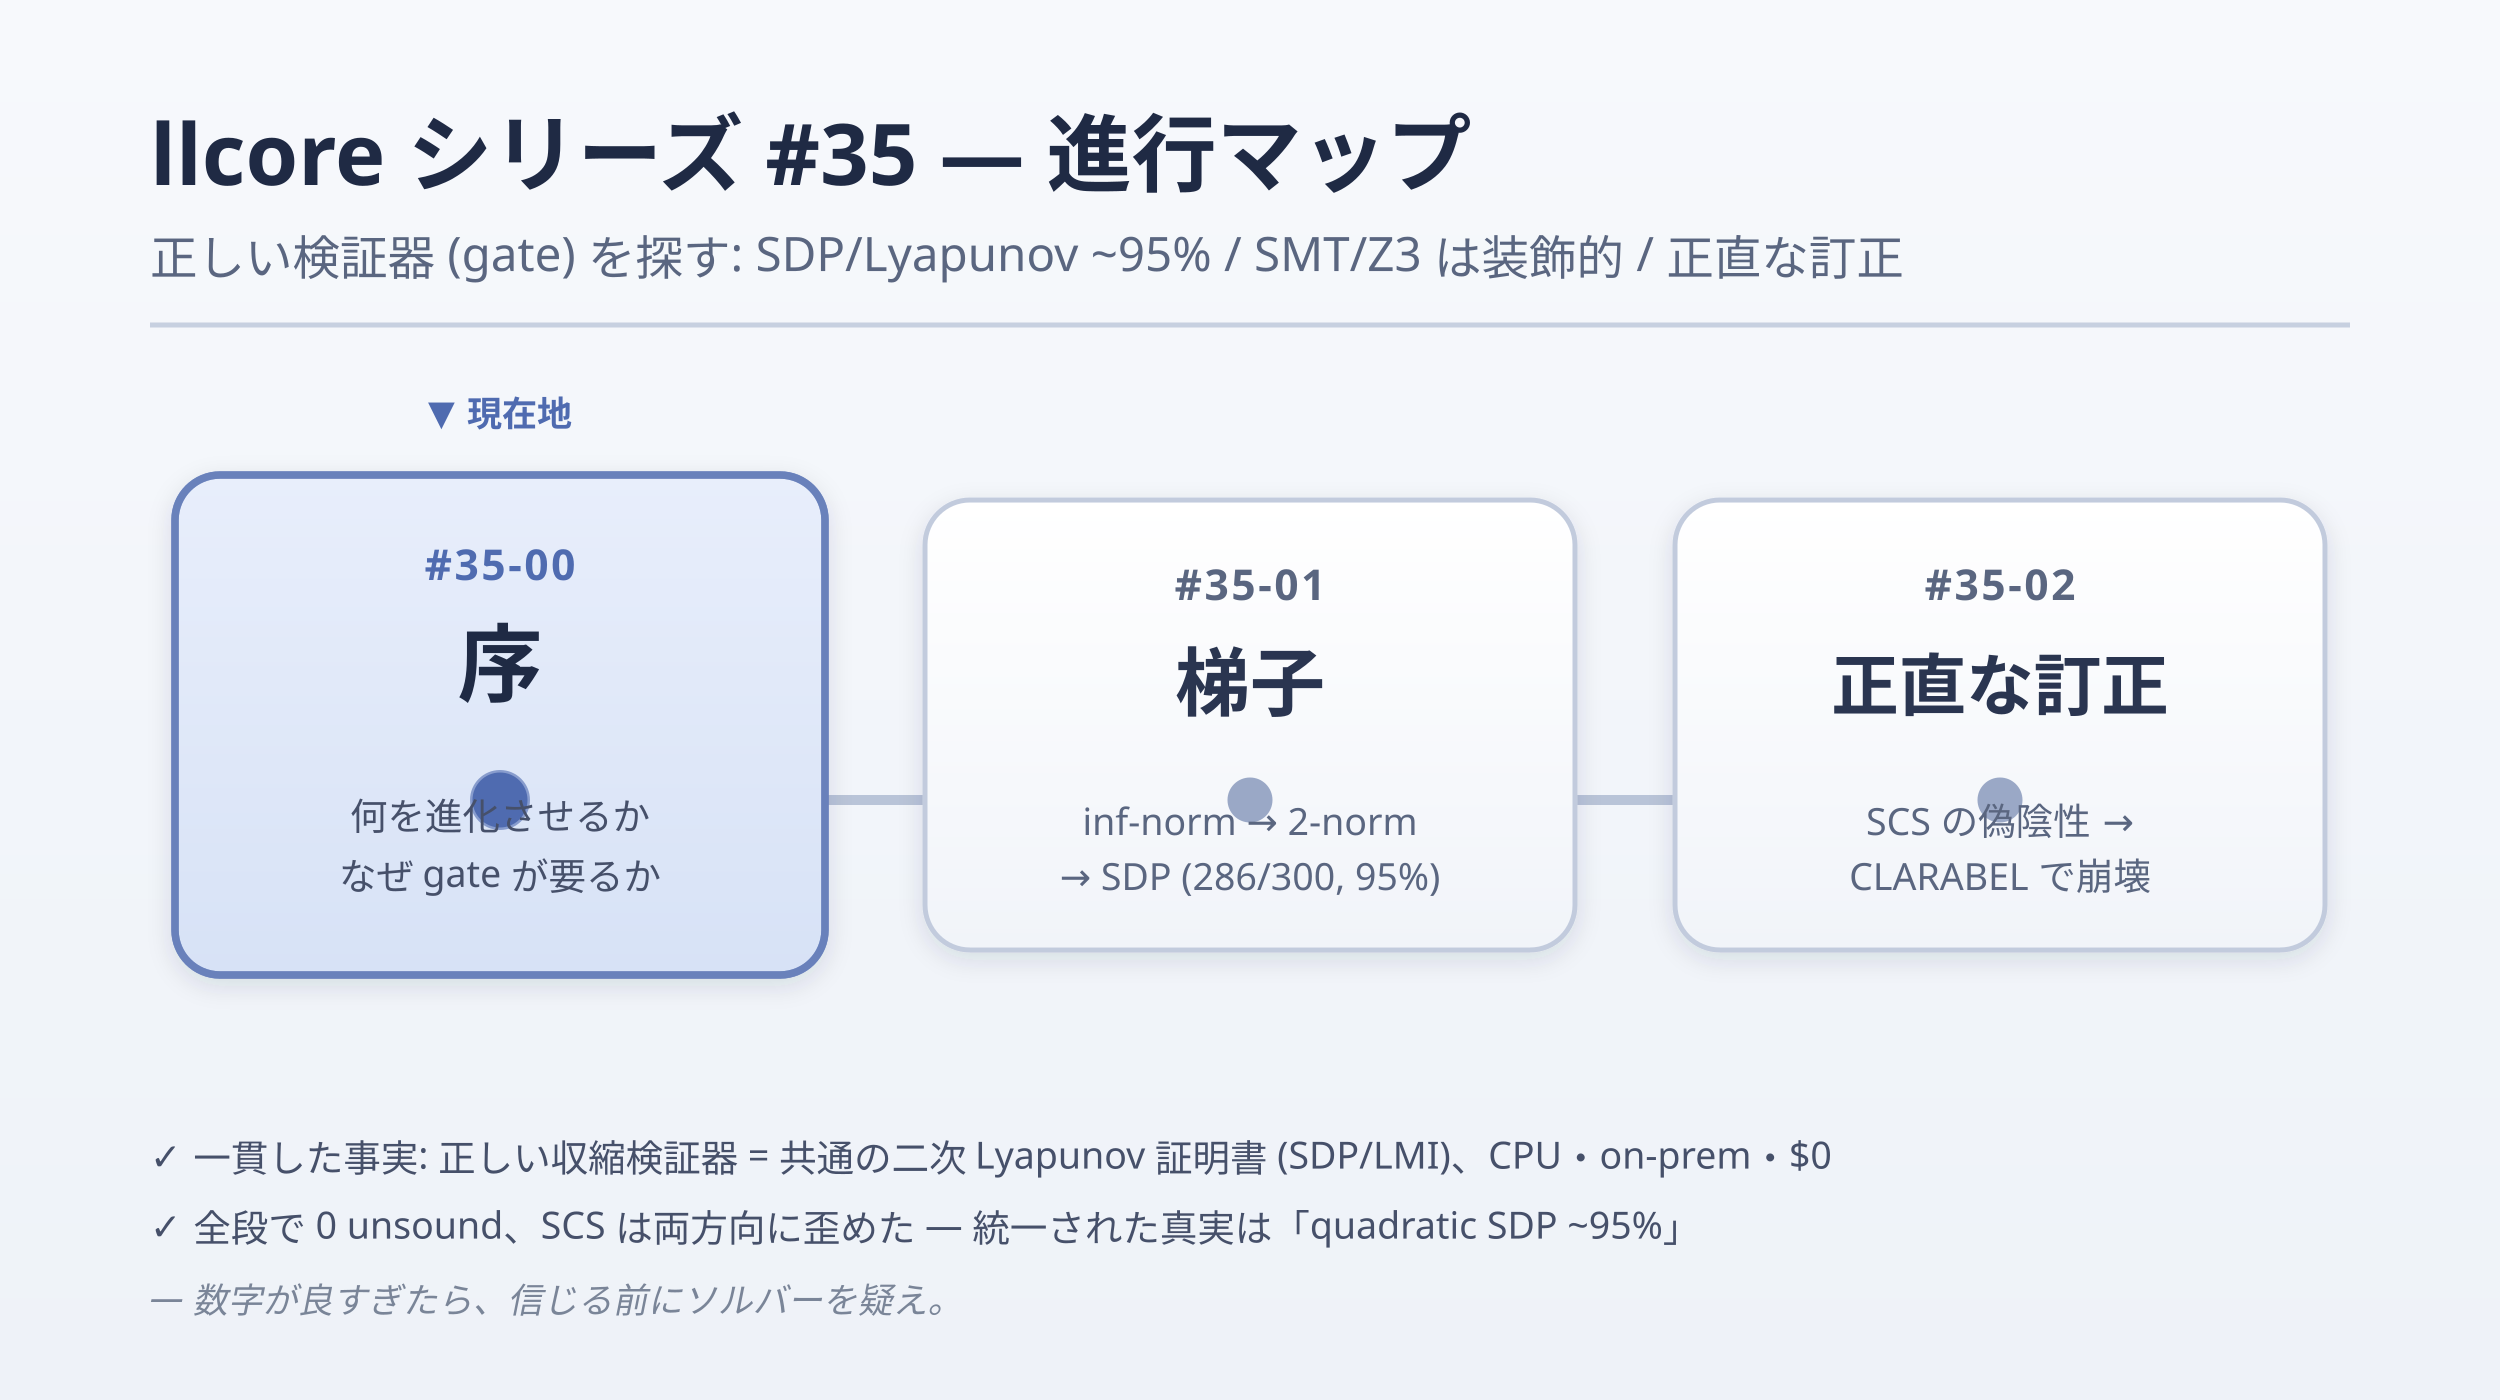
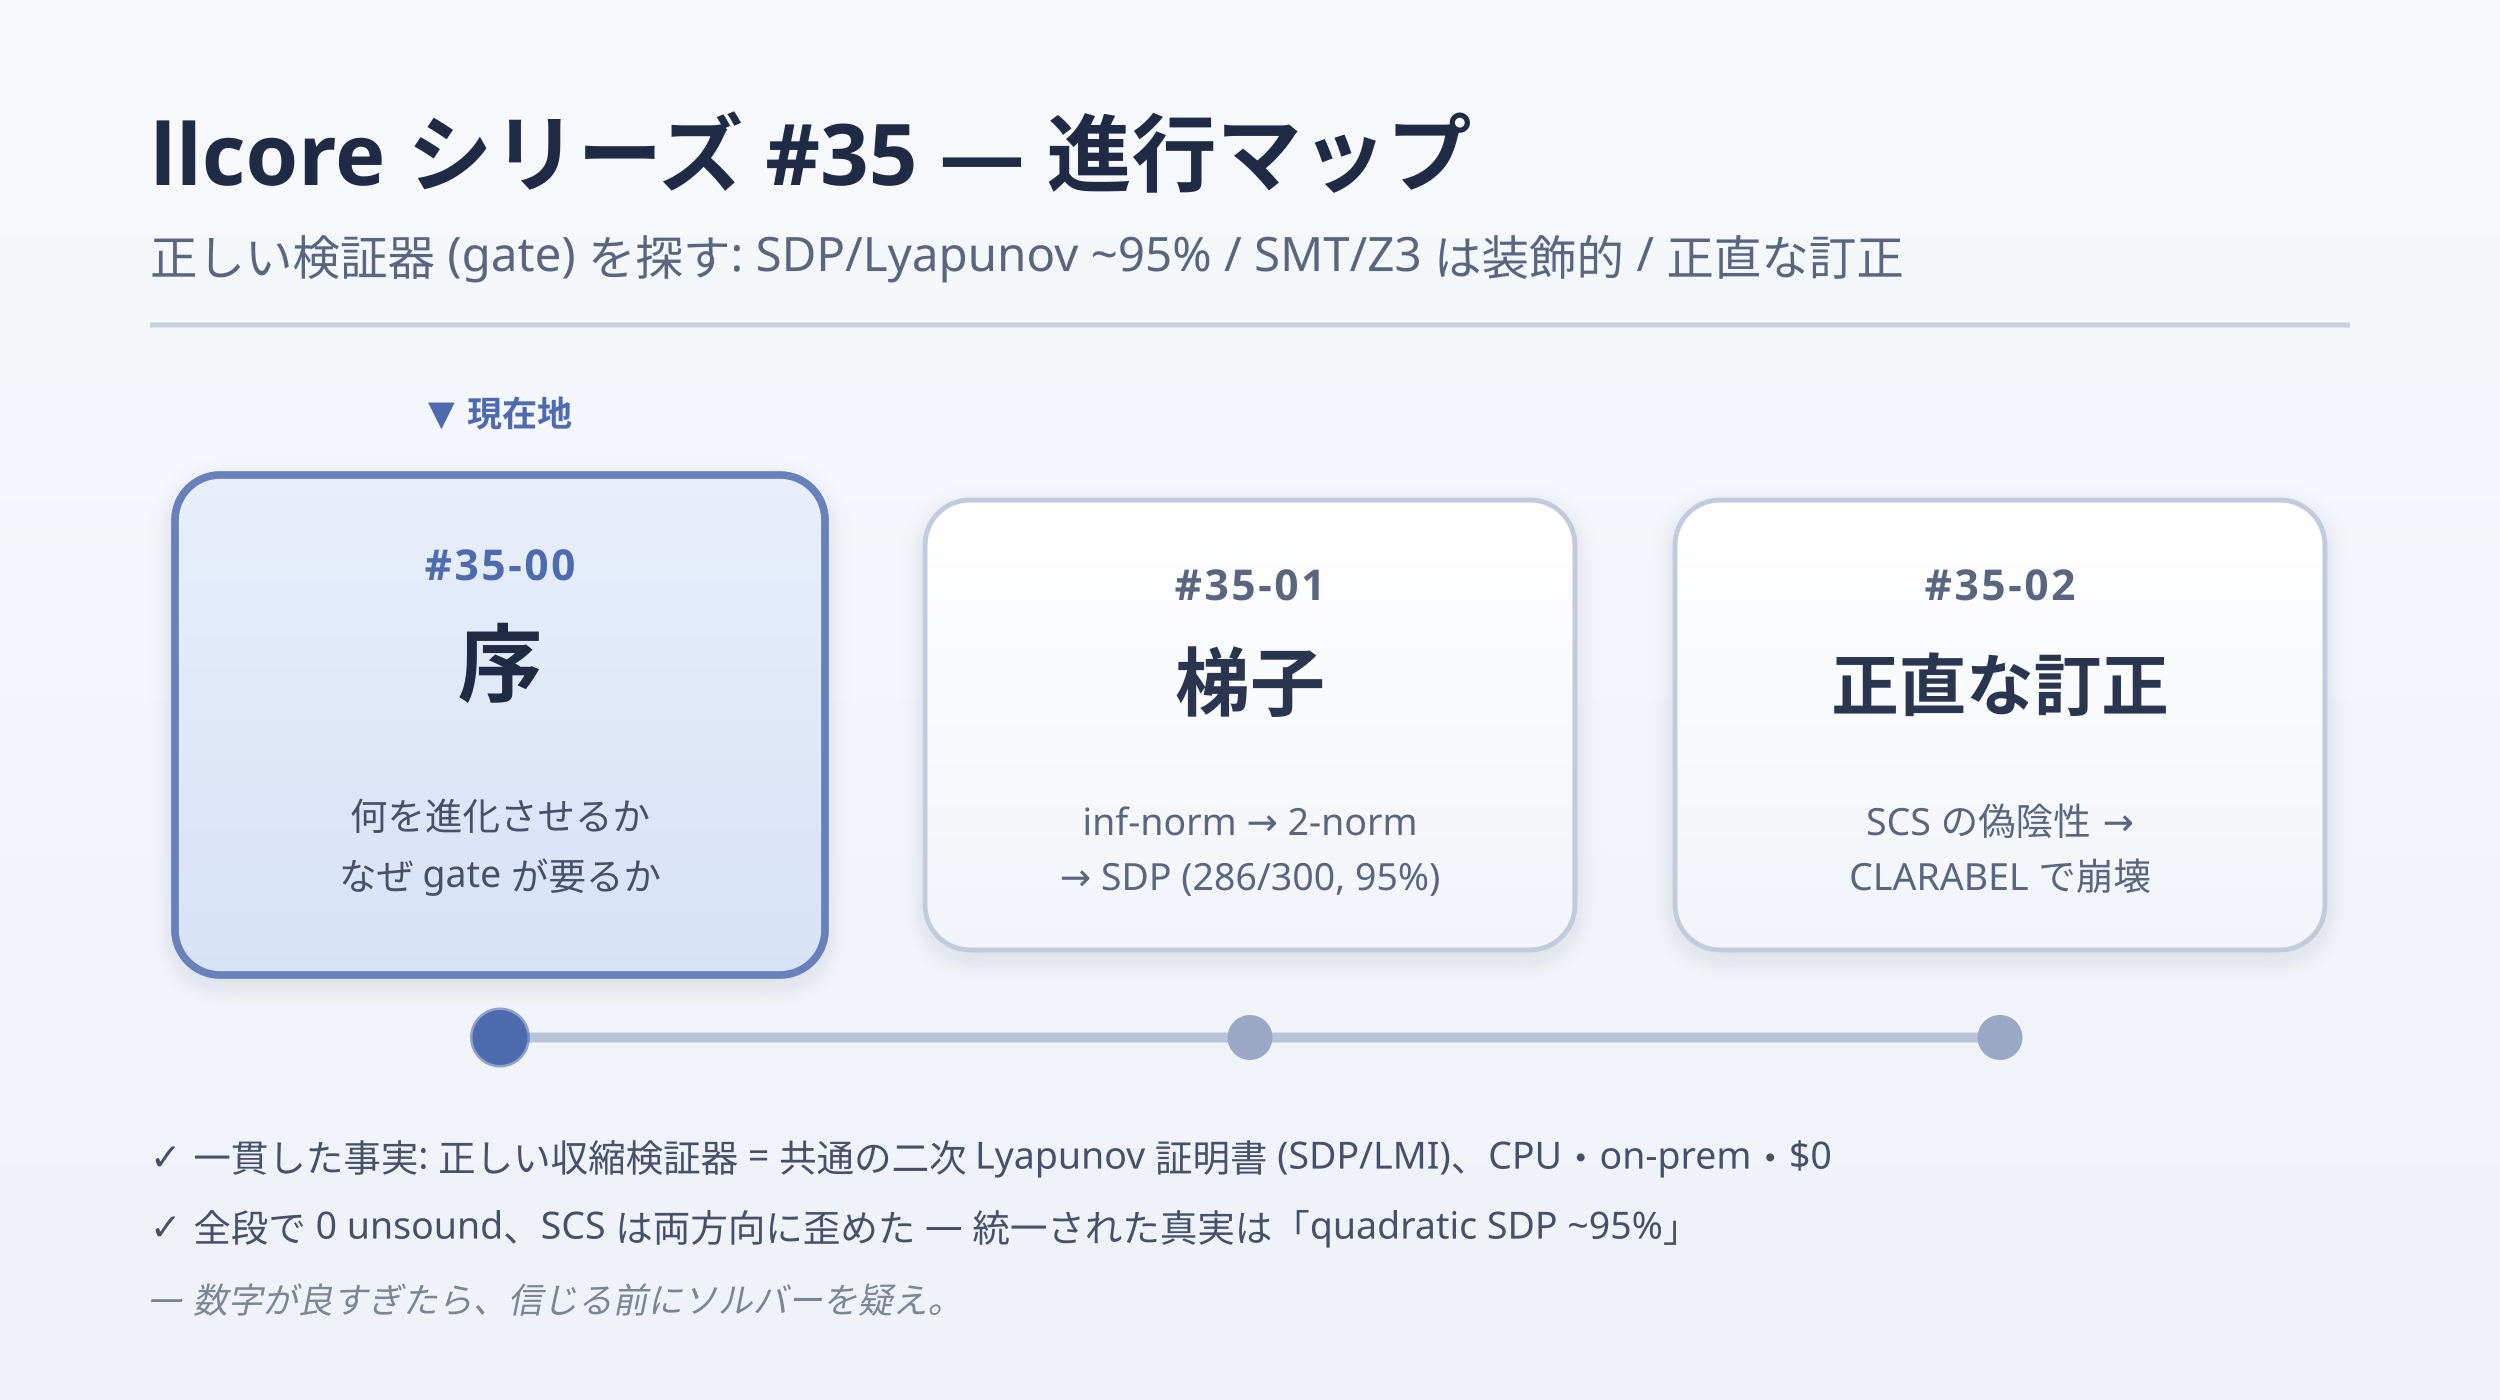
<svg xmlns="http://www.w3.org/2000/svg" viewBox="0 0 1000 560" font-family="'Segoe UI','Hiragino Sans','Noto Sans JP',sans-serif">
  <defs>
    <linearGradient id="bg" x1="0" y1="0" x2="0" y2="1">
      <stop offset="0" stop-color="#f7f9fc" />
      <stop offset="1" stop-color="#eef2f8" />
    </linearGradient>
    <linearGradient id="cardActive" x1="0" y1="0" x2="0" y2="1">
      <stop offset="0" stop-color="#e8eefb" />
      <stop offset="1" stop-color="#d7e2f6" />
    </linearGradient>
    <linearGradient id="cardIdle" x1="0" y1="0" x2="0" y2="1">
      <stop offset="0" stop-color="#ffffff" />
      <stop offset="1" stop-color="#f1f4f9" />
    </linearGradient>
    <filter id="soft" x="-20%" y="-20%" width="140%" height="140%">
      <feDropShadow dx="0" dy="3" stdDeviation="5" flood-color="#1f2a44" flood-opacity="0.12" />
    </filter>
  </defs>
  <rect x="0" y="0" width="1000" height="560" fill="url(#bg)" />
  <text x="60" y="74" font-size="34" font-weight="700" fill="#1f2a44">llcore シリーズ #35 — 進行マップ</text>
  <text x="60" y="110" font-size="19" fill="#5a6680">正しい検証器 (gate) を探す: SDP/Lyapunov ~95% / SMT/Z3 は装飾的 / 正直な訂正</text>
  <line x1="60" y1="130" x2="940" y2="130" stroke="#c7d0e0" stroke-width="2" />
-   <line x1="200" y1="320" x2="800" y2="320" stroke="#b9c4d8" stroke-width="4" stroke-linecap="round" />
-   <line x1="200" y1="320" x2="800" y2="320" stroke="#7d93c4" stroke-width="4" stroke-linecap="round" stroke-dasharray="0 600">
+   <line x1="200" y1="415" x2="800" y2="415" stroke="#b9c4d8" stroke-width="4" stroke-linecap="round" />
+   <line x1="200" y1="415" x2="800" y2="415" stroke="#7d93c4" stroke-width="4" stroke-linecap="round" stroke-dasharray="0 600">
    <animate attributeName="stroke-dasharray" from="0 600" to="600 0" dur="1.4s" fill="freeze" />
  </line>
  <g filter="url(#soft)">
    <rect x="70" y="190" width="260" height="200" rx="18" fill="url(#cardActive)" stroke="#4f6bb0" stroke-width="3" />
    <rect x="70" y="190" width="260" height="200" rx="18" fill="none" stroke="#7d93c4" stroke-width="3" opacity="0.55">
      <animate attributeName="opacity" values="0.55;0.18;0.55" dur="2.6s" repeatCount="indefinite" />
      <animate attributeName="stroke-width" values="3;7;3" dur="2.6s" repeatCount="indefinite" />
    </rect>
  </g>
-   <circle cx="200" cy="320" r="11" fill="#4f6bb0" />
-   <circle cx="200" cy="320" r="11" fill="none" stroke="#4f6bb0" stroke-width="2" opacity="0.6">
+   <circle cx="200" cy="415" r="11" fill="#4f6bb0" />
+   <circle cx="200" cy="415" r="11" fill="none" stroke="#4f6bb0" stroke-width="2" opacity="0.6">
    <animate attributeName="r" values="11;18;11" dur="2.6s" repeatCount="indefinite" />
    <animate attributeName="opacity" values="0.6;0;0.6" dur="2.6s" repeatCount="indefinite" />
  </circle>
  <text x="200" y="232" font-size="17" font-weight="700" fill="#4f6bb0" text-anchor="middle" letter-spacing="1">#35-00</text>
  <text x="200" y="278" font-size="34" font-weight="800" fill="#1f2a44" text-anchor="middle">序</text>
  <text x="200" y="332" font-size="15" fill="#46506a" text-anchor="middle">何を進化させるか</text>
  <text x="200" y="356" font-size="15" fill="#46506a" text-anchor="middle">なぜ gate が要るか</text>
  <text x="200" y="170" font-size="14" font-weight="700" fill="#4f6bb0" text-anchor="middle">▼ 現在地</text>
  <g filter="url(#soft)">
    <rect x="370" y="200" width="260" height="180" rx="18" fill="url(#cardIdle)" stroke="#c2cbdd" stroke-width="2" />
  </g>
-   <circle cx="500" cy="320" r="9" fill="#9aa8c6" />
+   <circle cx="500" cy="415" r="9" fill="#9aa8c6" />
  <text x="500" y="240" font-size="17" font-weight="700" fill="#5a6680" text-anchor="middle" letter-spacing="1">#35-01</text>
  <text x="500" y="284" font-size="30" font-weight="800" fill="#2a3550" text-anchor="middle">梯子</text>
  <text x="500" y="334" font-size="15" fill="#5a6680" text-anchor="middle">inf-norm → 2-norm</text>
  <text x="500" y="356" font-size="15" fill="#5a6680" text-anchor="middle">→ SDP (286/300, 95%)</text>
  <g filter="url(#soft)">
    <rect x="670" y="200" width="260" height="180" rx="18" fill="url(#cardIdle)" stroke="#c2cbdd" stroke-width="2" />
  </g>
-   <circle cx="800" cy="320" r="9" fill="#9aa8c6" />
+   <circle cx="800" cy="415" r="9" fill="#9aa8c6" />
  <text x="800" y="240" font-size="17" font-weight="700" fill="#5a6680" text-anchor="middle" letter-spacing="1">#35-02</text>
  <text x="800" y="284" font-size="27" font-weight="800" fill="#2a3550" text-anchor="middle">正直な訂正</text>
  <text x="800" y="334" font-size="15" fill="#5a6680" text-anchor="middle">SCS の偽陰性 →</text>
  <text x="800" y="356" font-size="15" fill="#5a6680" text-anchor="middle">CLARABEL で崩壊</text>
  <text x="60" y="468" font-size="15" fill="#46506a">✓ 一貫した事実: 正しい収縮検証器 = 共通の二次 Lyapunov 証明書 (SDP/LMI)、CPU・on-prem・$0</text>
  <text x="60" y="496" font-size="15" fill="#46506a">✓ 全段で 0 unsound、SCS は両方向に歪めた — 統一された真実は「quadratic SDP ~95%」</text>
  <text x="60" y="524" font-size="14" fill="#7a8598" font-style="italic">— 数字が良すぎたら、信じる前にソルバーを疑え。</text>
</svg>
